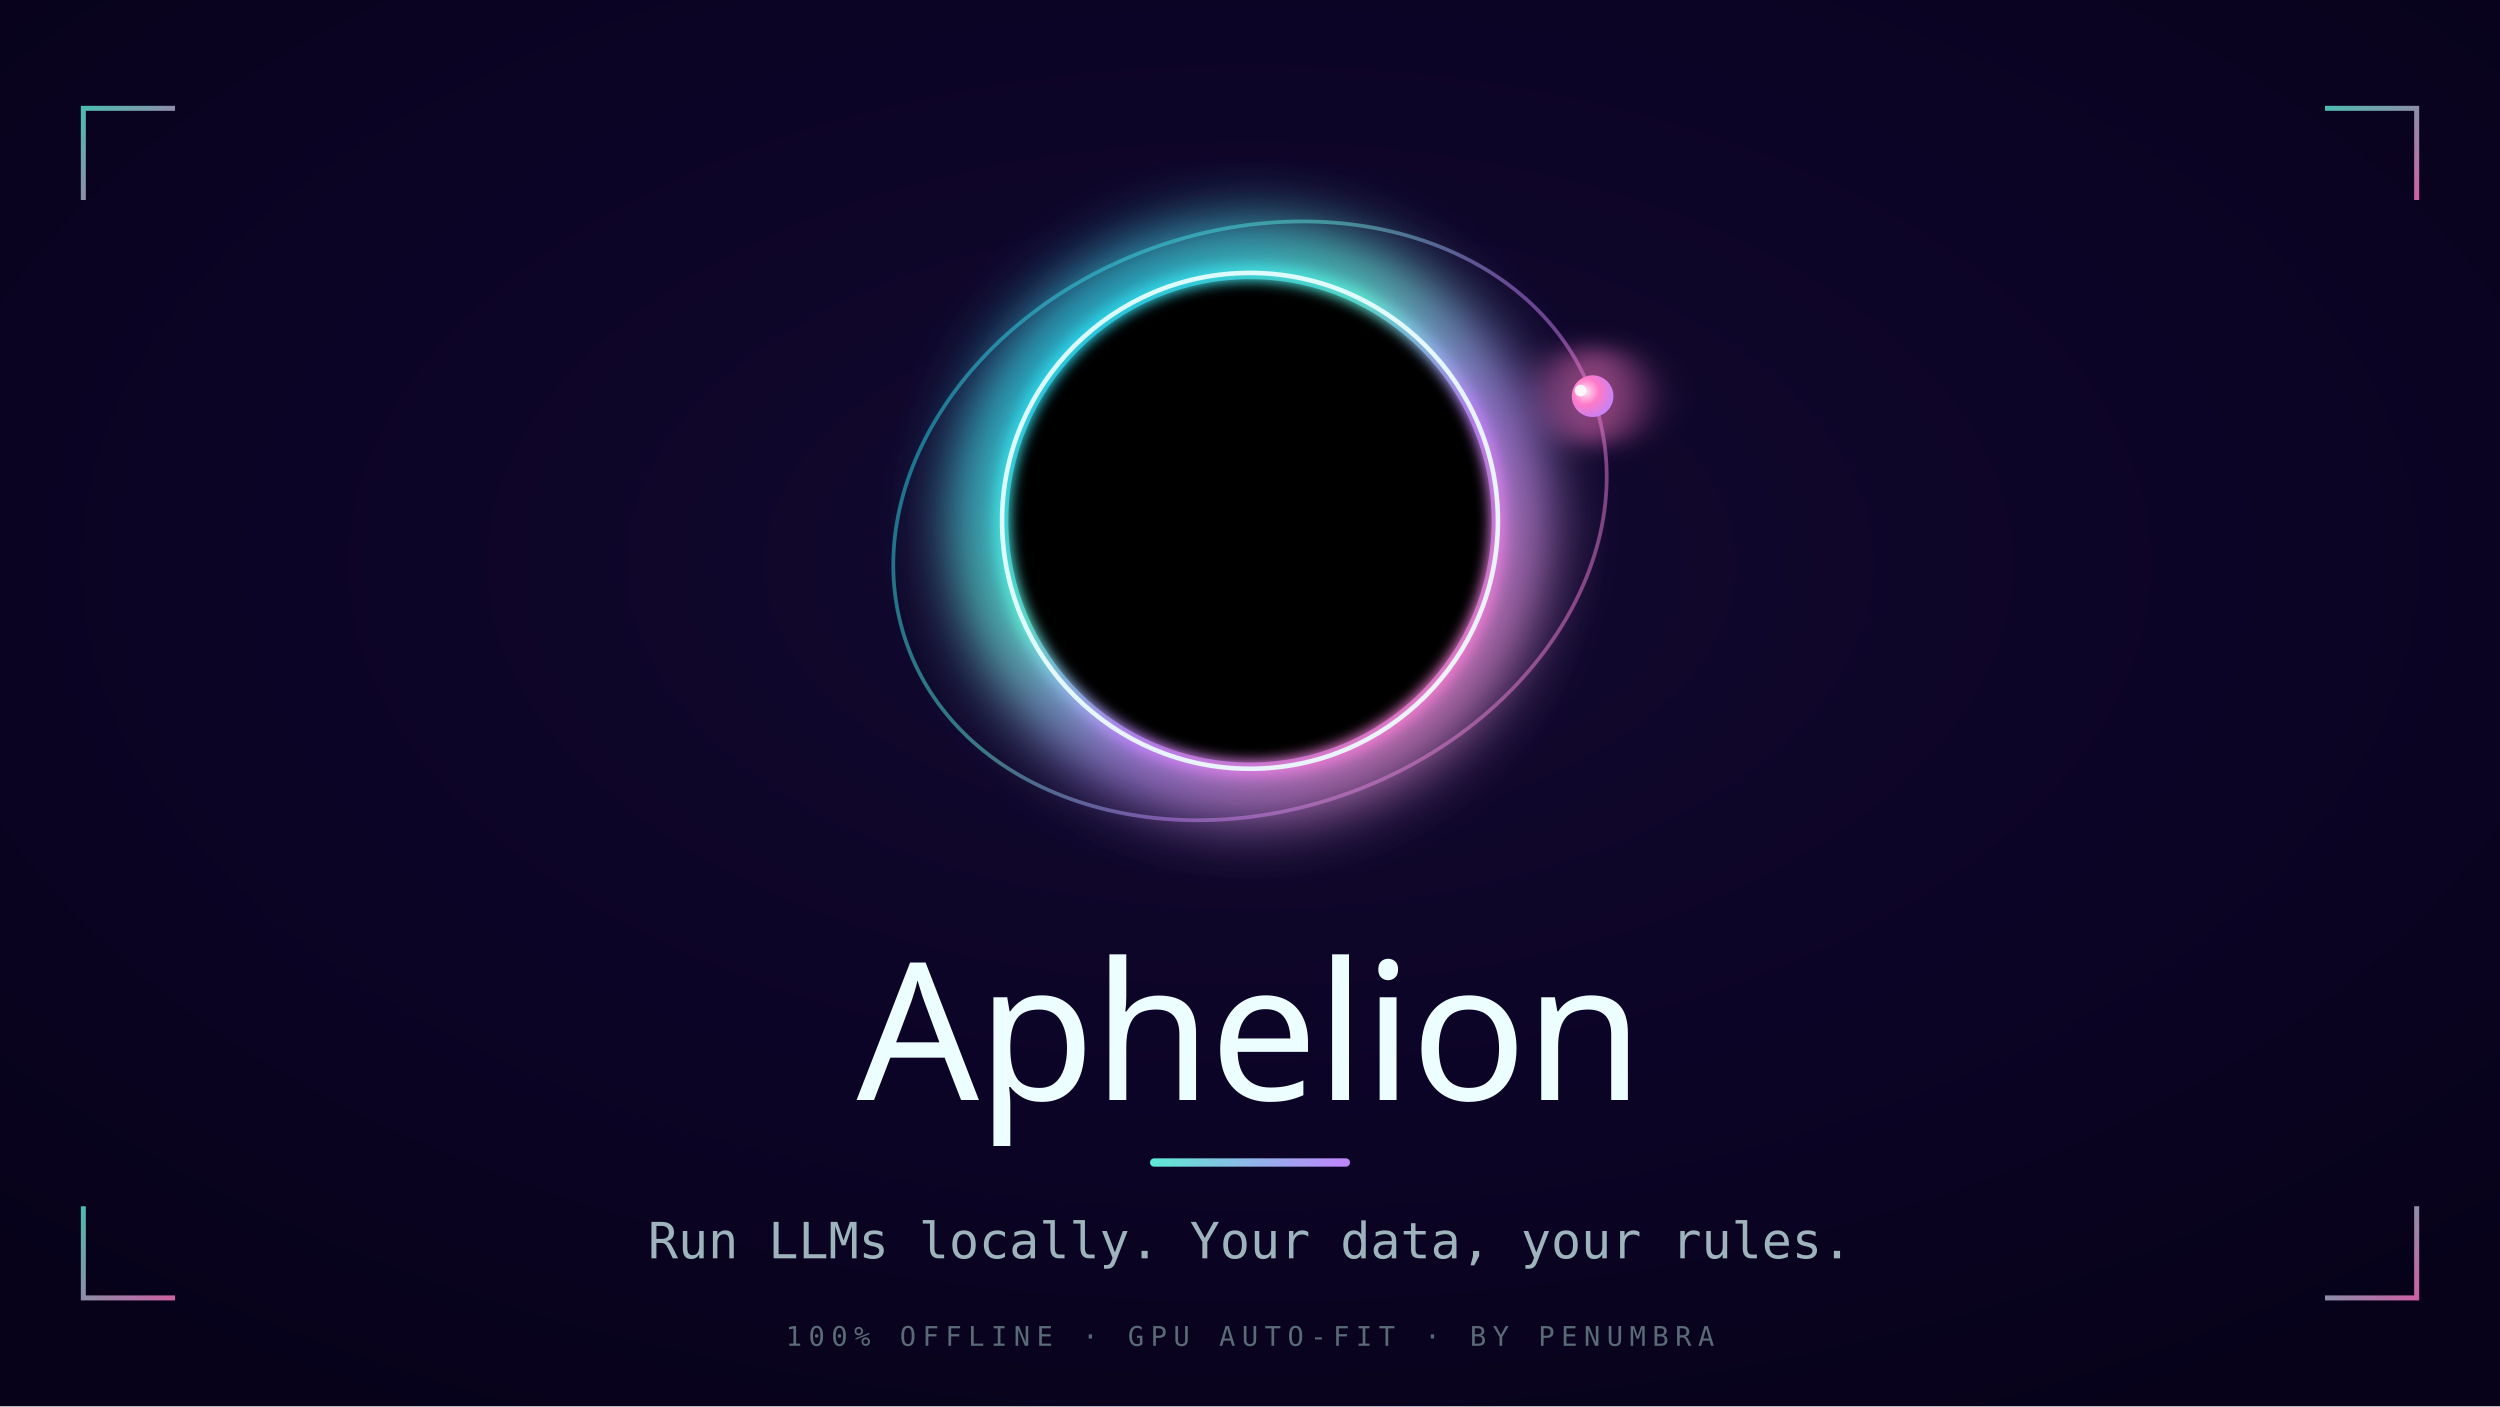
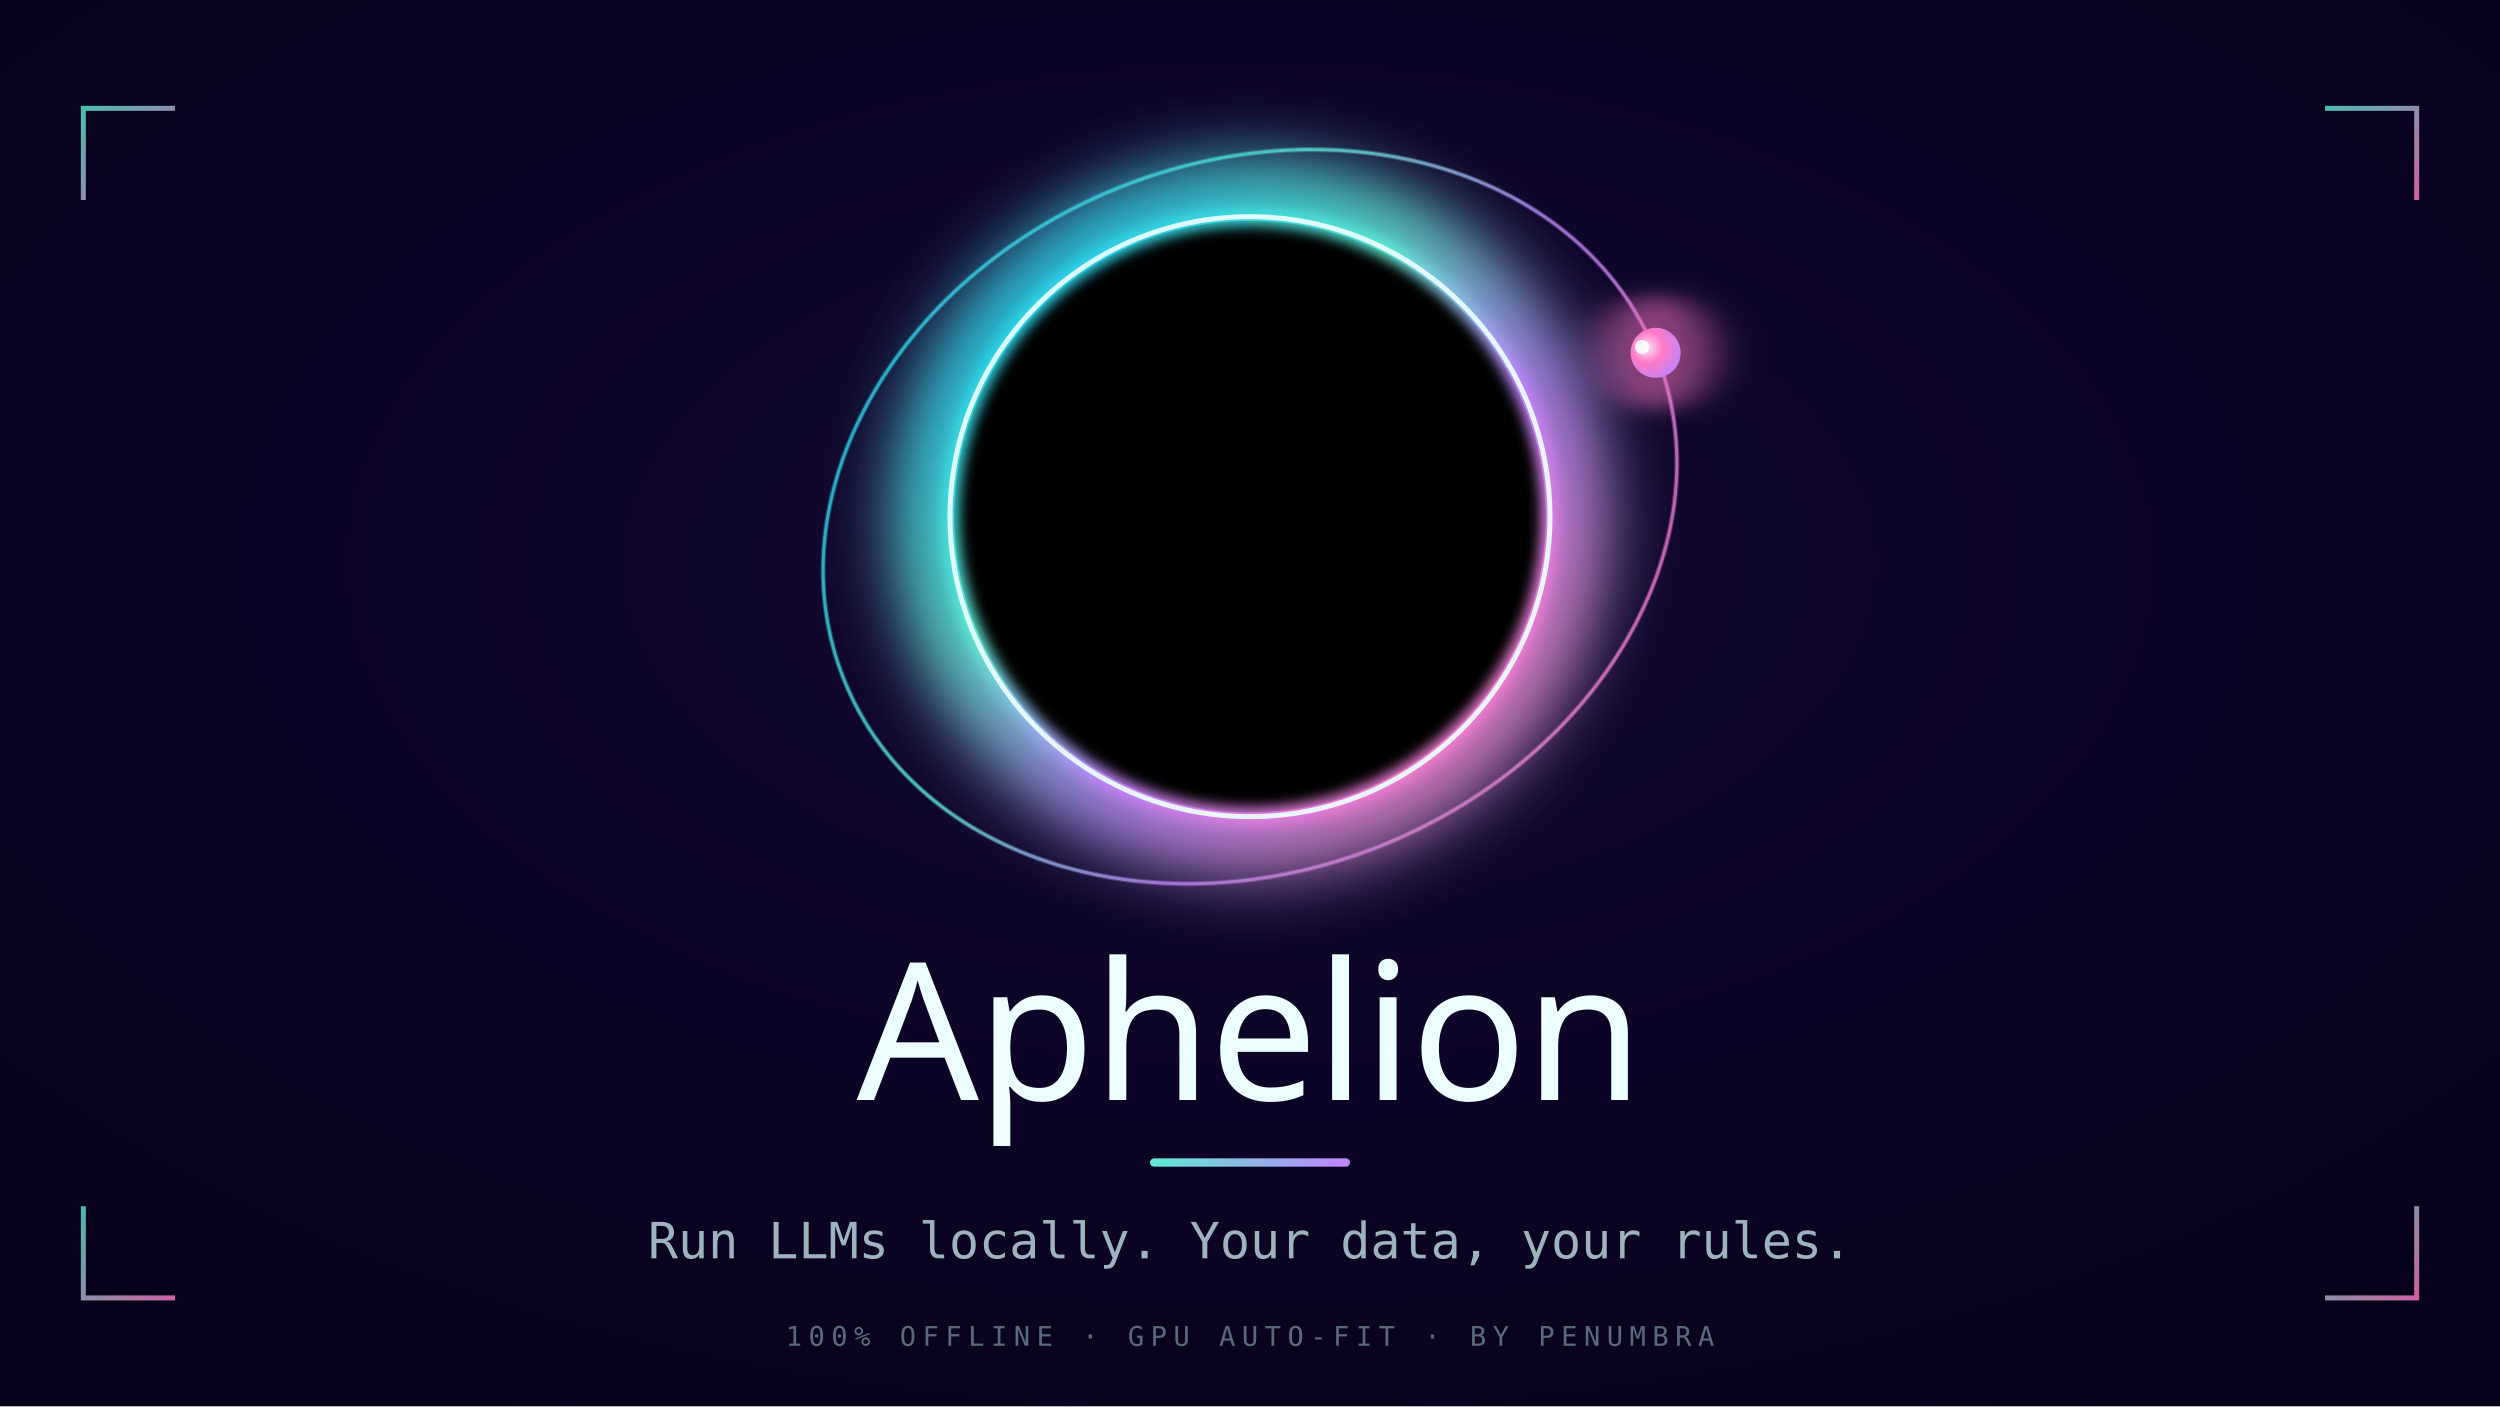
<svg xmlns="http://www.w3.org/2000/svg" width="1200" height="675" viewBox="0 0 1200 675" role="img" aria-label="Aphelion — X card">
  <defs>
    <radialGradient id="xc-bg" cx="50%" cy="40%" r="70%">
      <stop offset="0%" stop-color="#130A30" />
      <stop offset="55%" stop-color="#0C0426" />
      <stop offset="100%" stop-color="#07021A" />
    </radialGradient>
    <linearGradient id="xc-ring" x1="0.12" y1="0.1" x2="0.9" y2="0.92">
      <stop offset="0%" stop-color="#22D3EE" />
      <stop offset="34%" stop-color="#5EEAD4" />
      <stop offset="62%" stop-color="#C084FC" />
      <stop offset="100%" stop-color="#FF79C6" />
    </linearGradient>
    <radialGradient id="xc-bloom" cx="50%" cy="50%" r="50%">
      <stop offset="55%" stop-color="#22D3EE" stop-opacity="0" />
      <stop offset="80%" stop-color="#5EEAD4" stop-opacity="0.45" />
      <stop offset="100%" stop-color="#C084FC" stop-opacity="0" />
    </radialGradient>
    <radialGradient id="xc-planet" cx="38%" cy="34%" r="72%">
      <stop offset="0%" stop-color="#FFE6F5" />
      <stop offset="45%" stop-color="#FF79C6" />
      <stop offset="100%" stop-color="#C084FC" />
    </radialGradient>
    <linearGradient id="xc-accent" x1="0" y1="0" x2="1" y2="0">
      <stop offset="0%" stop-color="#5EEAD4" />
      <stop offset="100%" stop-color="#C084FC" />
    </linearGradient>
    <linearGradient id="xc-bracket" x1="0" y1="0" x2="1" y2="1">
      <stop offset="0%" stop-color="#5EEAD4" />
      <stop offset="100%" stop-color="#FF79C6" />
    </linearGradient>
    <filter id="xc-soft" x="-60%" y="-60%" width="220%" height="220%">
      <feGaussianBlur stdDeviation="16" />
    </filter>
    <filter id="xc-rim" x="-40%" y="-40%" width="180%" height="180%">
      <feGaussianBlur stdDeviation="3" />
    </filter>
    <filter id="xc-halo" x="-150%" y="-150%" width="400%" height="400%">
      <feGaussianBlur stdDeviation="8" />
    </filter>
  </defs>
  <rect width="1200" height="675" fill="url(#xc-bg)" />
  <g fill="none" stroke="url(#xc-bracket)" stroke-width="2.4" opacity="0.8">
    <path d="M40 96 V52 H84" />
    <path d="M1160 96 V52 H1116" />
    <path d="M40 579 V623 H84" />
    <path d="M1160 579 V623 H1116" />
  </g>
-   <g transform="translate(600,250)">
-     <g transform="rotate(-20)">
-       <ellipse cx="0" cy="0" rx="175" ry="139" fill="none" stroke="url(#xc-ring)" stroke-width="1.8" opacity="0.5" />
-       <circle cx="175" cy="0" r="24" fill="#FF79C6" opacity="0.5" filter="url(#xc-halo)" />
-       <circle cx="175" cy="0" r="10" fill="url(#xc-planet)" />
-       <circle cx="170.5" cy="-4.5" r="2.8" fill="#FFFFFF" opacity="0.9" />
+   <g transform="translate(600,248)">
+     <g transform="rotate(-22)">
+       <ellipse cx="0" cy="0" rx="210" ry="170" fill="none" stroke="url(#xc-ring)" stroke-width="2.5" opacity="0.3" />
+       <ellipse cx="0" cy="0" rx="210" ry="170" fill="none" stroke="url(#xc-ring)" stroke-width="1.4" opacity="0.7" />
+       <circle cx="210" cy="0" r="28" fill="#FF79C6" opacity="0.5" filter="url(#xc-halo)" />
+       <circle cx="210" cy="0" r="12" fill="url(#xc-planet)" />
+       <circle cx="205" cy="-5" r="3.4" fill="#FFFFFF" opacity="0.9" />
    </g>
-     <circle cx="0" cy="0" r="150" fill="url(#xc-bloom)" filter="url(#xc-soft)" />
-     <circle cx="0" cy="0" r="122" fill="none" stroke="url(#xc-ring)" stroke-width="32" filter="url(#xc-soft)" opacity="0.9" />
-     <circle cx="0" cy="0" r="116" fill="#000000" />
-     <circle cx="0" cy="0" r="119" fill="none" stroke="url(#xc-ring)" stroke-width="7.5" filter="url(#xc-rim)" />
-     <circle cx="0" cy="0" r="119" fill="none" stroke="#ECFEFF" stroke-width="2.2" opacity="0.92" />
+     <circle cx="0" cy="0" r="184" fill="url(#xc-bloom)" filter="url(#xc-soft)" />
+     <circle cx="0" cy="0" r="146" fill="none" stroke="url(#xc-ring)" stroke-width="40" filter="url(#xc-soft)" opacity="0.9" />
+     <circle cx="0" cy="0" r="142" fill="#000000" />
+     <circle cx="0" cy="0" r="144" fill="none" stroke="url(#xc-ring)" stroke-width="8.5" filter="url(#xc-rim)" />
+     <circle cx="0" cy="0" r="144" fill="none" stroke="#ECFEFF" stroke-width="2.4" opacity="0.92" />
  </g>
  <text font-family="'Space Grotesk','Segoe UI',system-ui,sans-serif" font-weight="500" fill="#ECFEFF" x="600" y="528" font-size="92" letter-spacing="-0.01em" text-anchor="middle">Aphelion</text>
  <rect x="552" y="556" width="96" height="4" rx="2" fill="url(#xc-accent)" />
  <text font-family="'JetBrains Mono','Consolas',monospace" font-weight="400" x="600" y="604" font-size="24" fill="#9DB4BC" text-anchor="middle">Run LLMs locally. Your data, your rules.</text>
  <text font-family="'JetBrains Mono','Consolas',monospace" font-weight="500" x="600" y="646" font-size="13" letter-spacing="0.24em" fill="#5A6B78" text-anchor="middle">100% OFFLINE · GPU AUTO-FIT · BY PENUMBRA</text>
</svg>
